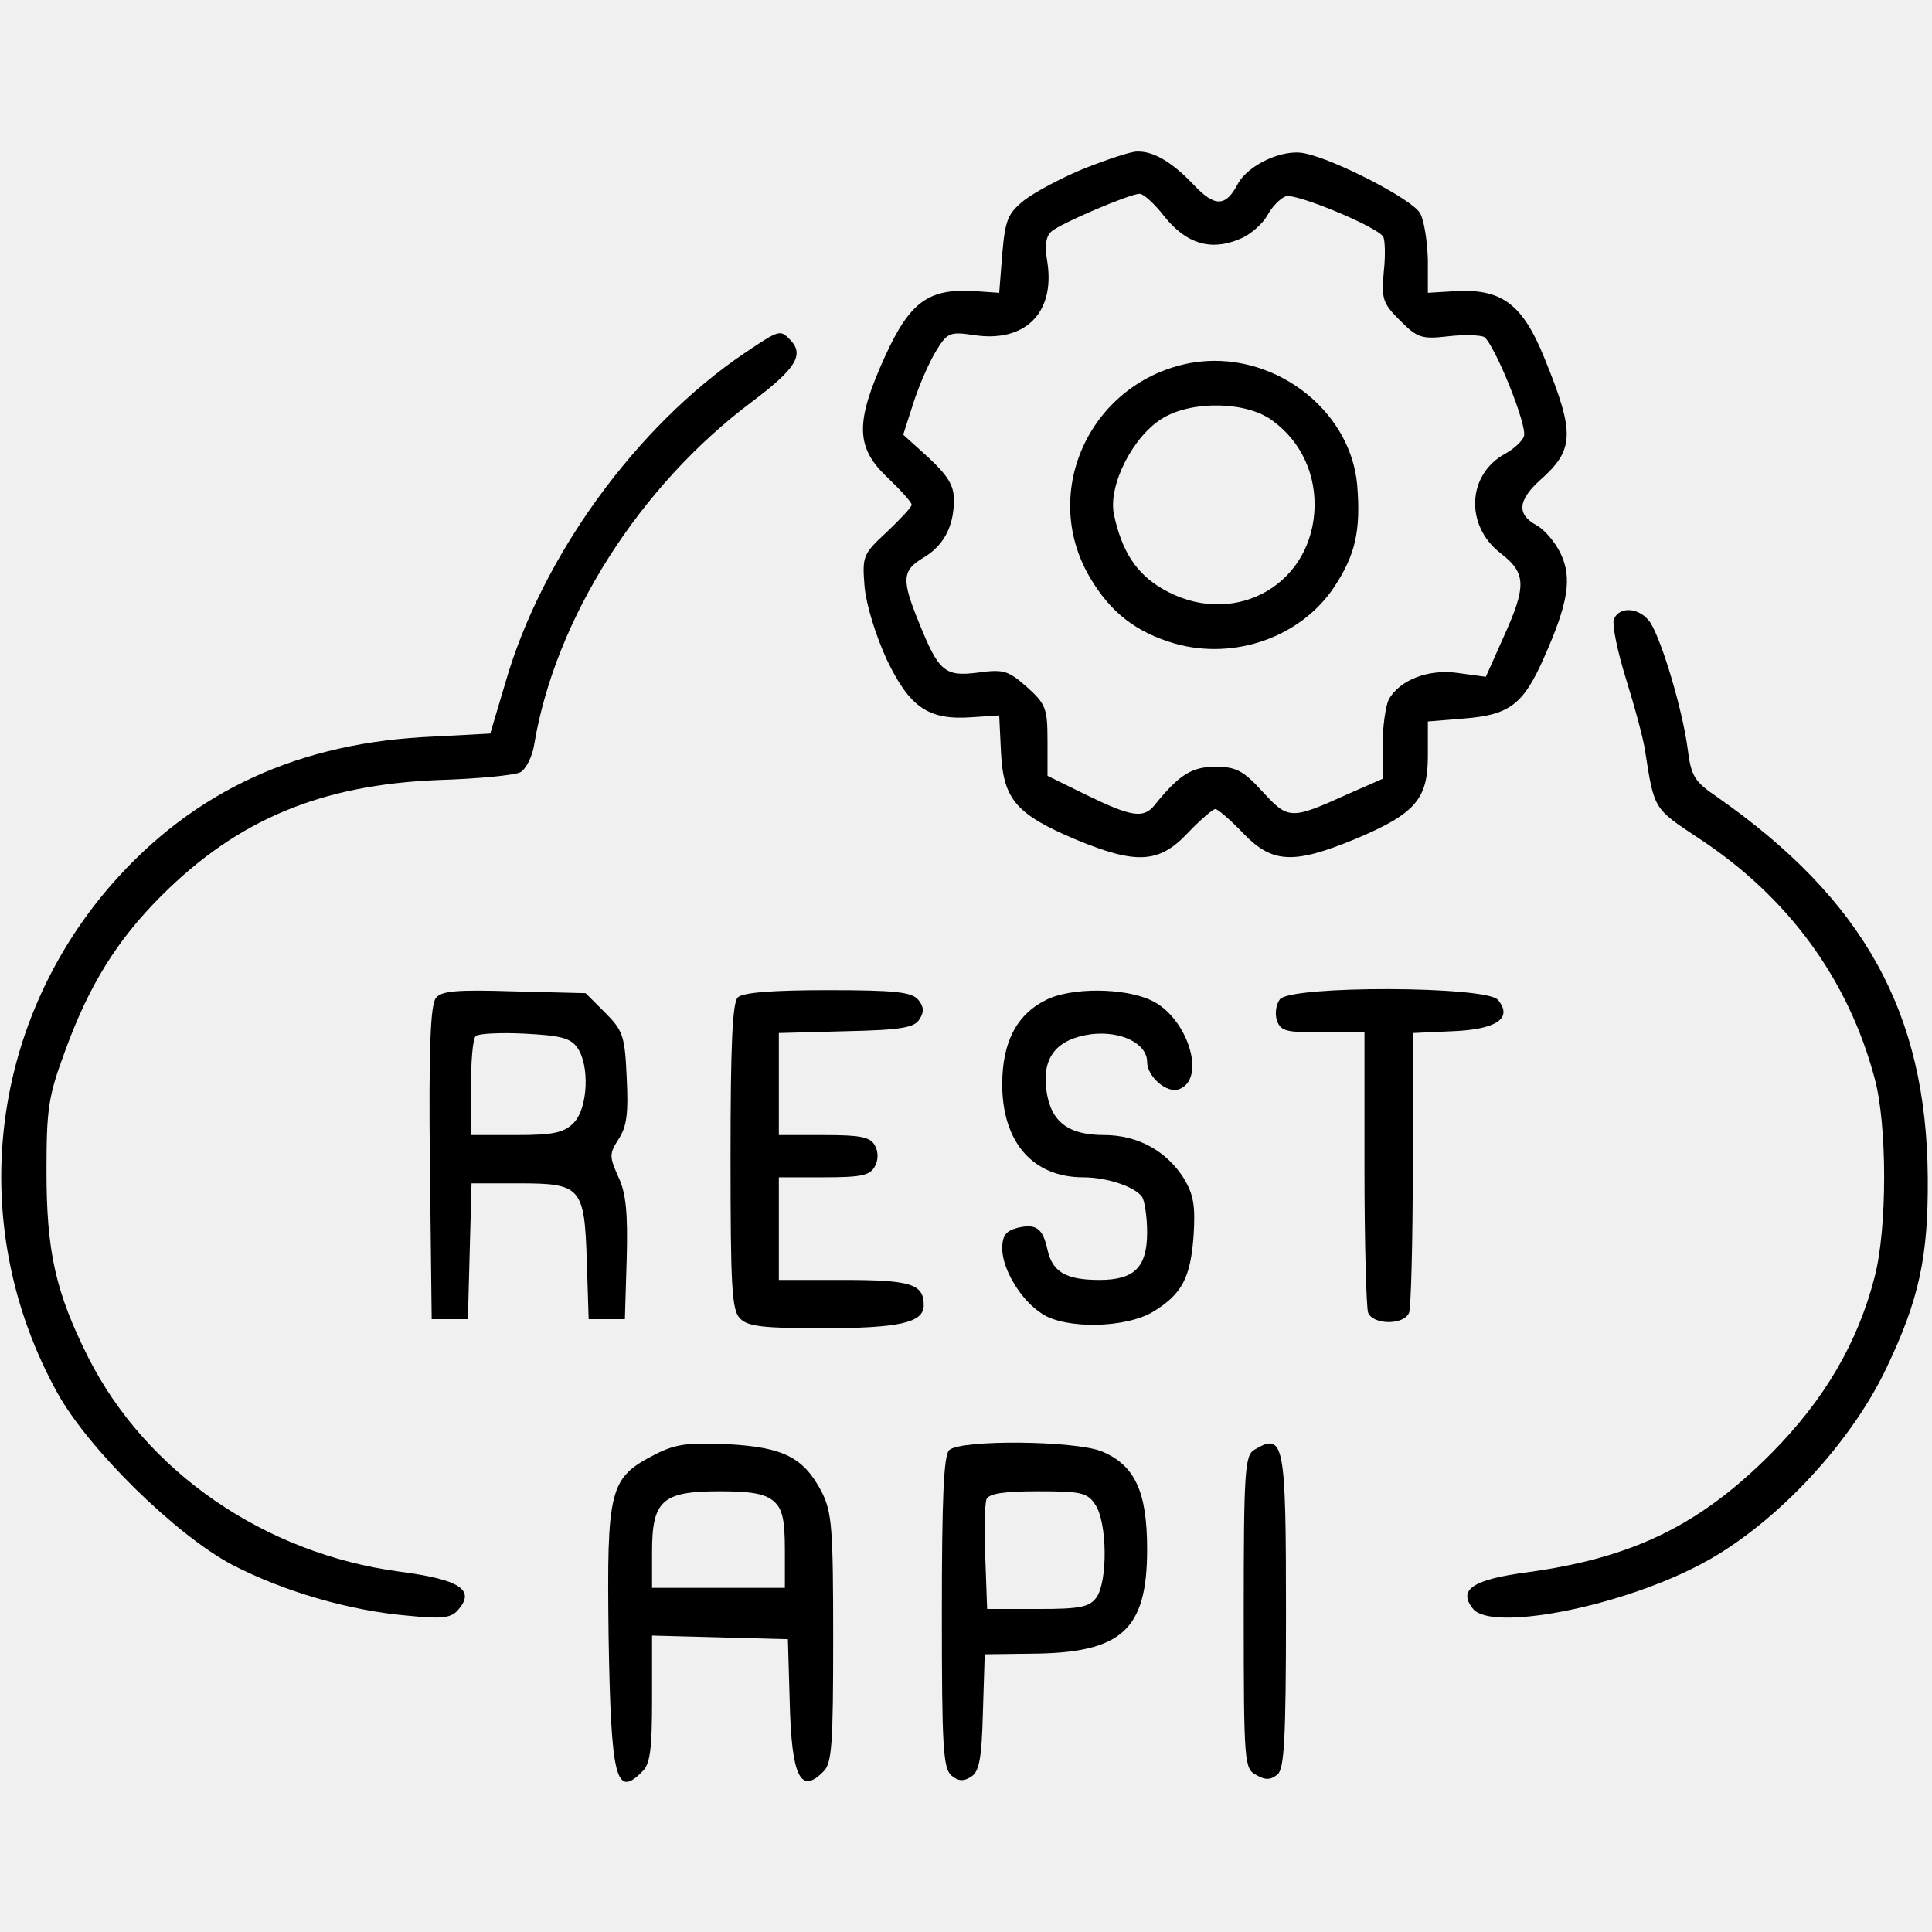
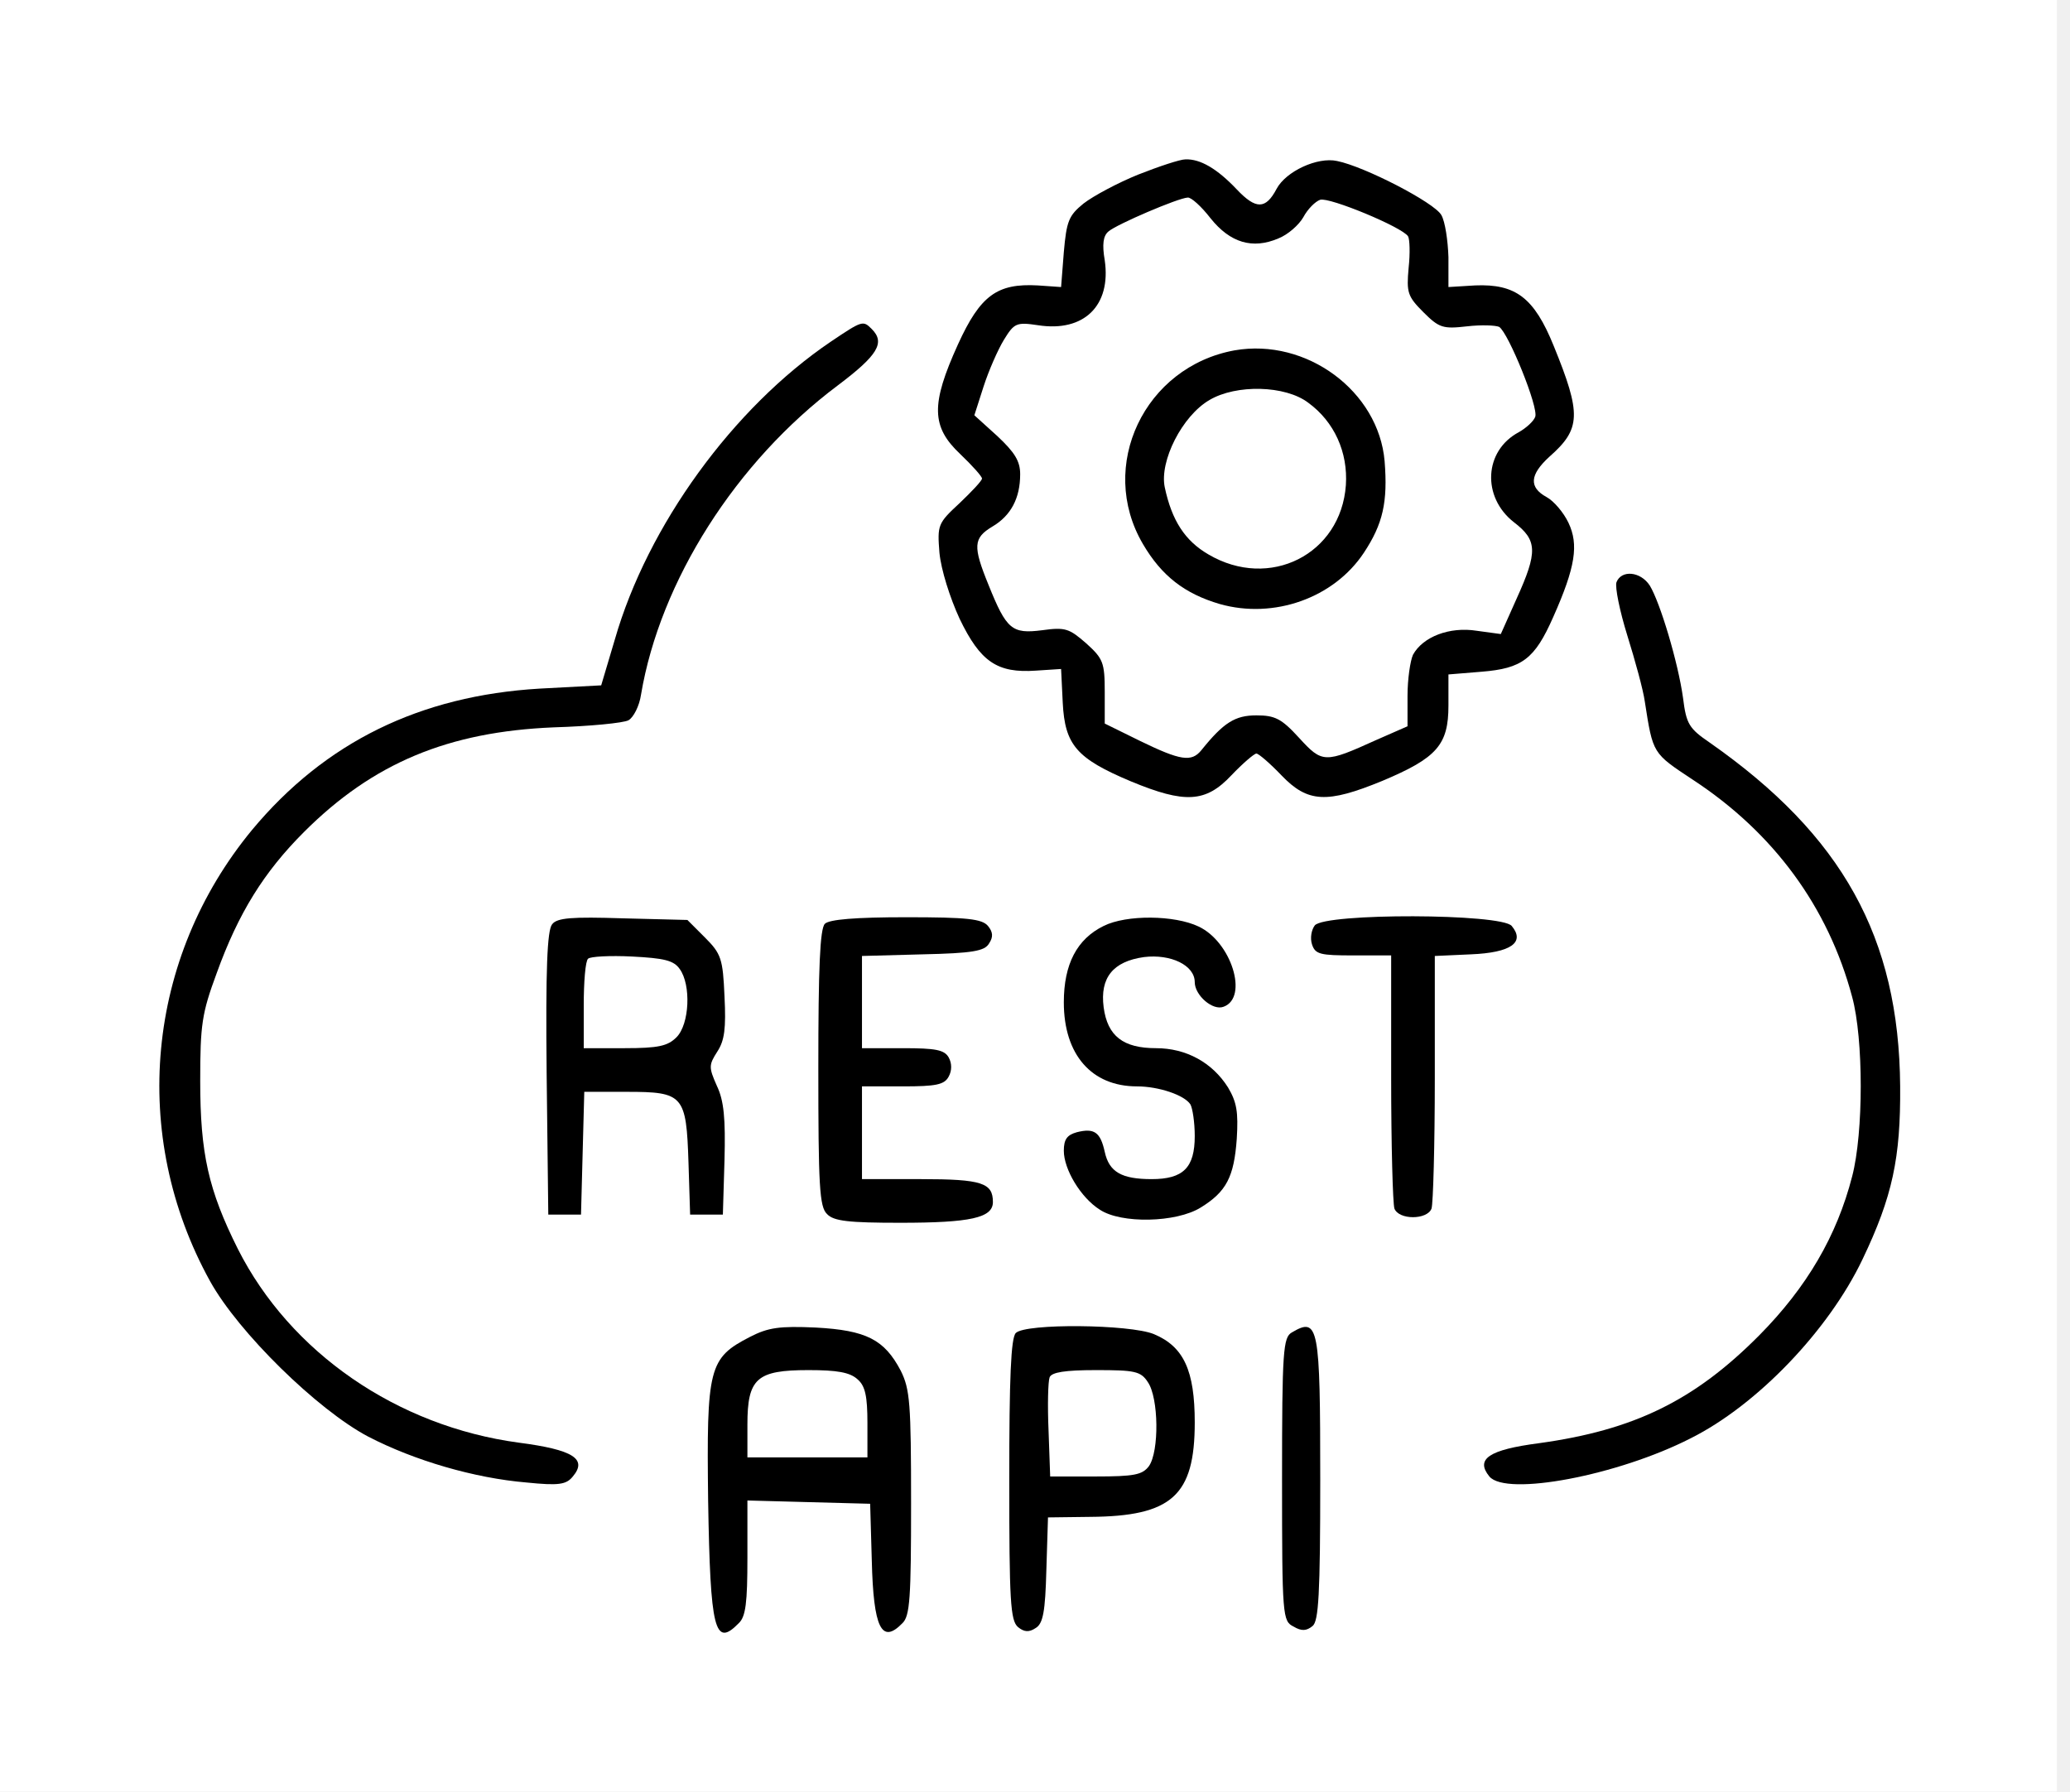
- <svg xmlns="http://www.w3.org/2000/svg" version="1.0" width="320pt" height="320pt" viewBox="0 0 320 320" preserveAspectRatio="xMidYMid meet">
-   <g transform="translate(0,320) scale(0.1,-0.1)" fill="#000000" stroke="none">
-     <path d="M1796 2921 c-37 -15 -82 -39 -100 -53 -27 -22 -31 -32 -36 -89 l-5 -64 -43 3 c-74 4 -105 -18 -146 -108 -50 -110 -49 -151 4 -201 22 -21 40 -41 40 -45 0 -4 -19 -24 -41 -45 -40 -37 -41 -40 -37 -91 3 -31 19 -82 37 -121 38 -79 69 -100 140 -95 l46 3 3 -62 c4 -77 25 -102 125 -144 99 -41 137 -39 184 11 21 22 42 40 46 40 4 0 25 -18 46 -40 48 -50 83 -52 185 -10 100 42 121 66 121 138 l0 57 61 5 c74 6 97 23 131 100 41 92 47 133 28 173 -9 19 -27 40 -40 47 -33 18 -31 41 5 74 58 51 59 78 8 203 -36 89 -70 114 -144 111 l-49 -3 0 55 c-1 30 -6 65 -13 77 -13 23 -141 89 -191 99 -36 8 -94 -19 -111 -51 -20 -38 -38 -38 -73 -1 -36 38 -67 56 -94 55 -10 0 -49 -13 -87 -28z m133 -80 c36 -45 77 -57 124 -37 18 7 38 25 46 39 8 15 22 29 31 32 17 5 150 -50 161 -67 3 -5 4 -31 1 -58 -4 -45 -2 -52 27 -81 29 -29 36 -31 80 -26 26 3 52 2 59 -1 17 -11 73 -149 66 -165 -3 -8 -16 -20 -30 -28 -64 -34 -68 -119 -9 -165 43 -33 44 -54 5 -140 l-29 -65 -44 6 c-50 8 -99 -11 -117 -44 -5 -11 -10 -45 -10 -75 l0 -56 -57 -25 c-95 -43 -99 -43 -142 4 -32 35 -44 41 -78 41 -39 0 -60 -13 -101 -64 -18 -22 -38 -19 -112 17 l-65 32 0 58 c0 54 -3 61 -34 89 -31 27 -38 30 -81 24 -55 -7 -65 1 -98 83 -29 71 -28 86 7 107 34 20 51 52 51 96 0 24 -10 40 -42 70 l-42 38 17 53 c9 28 26 67 37 85 19 31 23 33 63 27 84 -13 134 36 122 119 -5 29 -3 45 7 53 15 13 127 61 145 62 6 1 25 -16 42 -38z" />
-     <path d="M1973 2599 c-165 -30 -252 -212 -168 -355 34 -58 76 -91 141 -110 99 -28 209 11 264 94 35 53 44 93 38 168 -11 128 -143 226 -275 203z m135 -96 c48 -35 73 -91 69 -151 -9 -127 -140 -193 -252 -127 -43 25 -67 62 -80 123 -10 48 32 131 82 160 49 29 139 27 181 -5z" />
-     <path d="M1233 2615 c-179 -121 -336 -337 -396 -546 l-25 -84 -113 -6 c-219 -13 -393 -98 -527 -259 -194 -235 -225 -559 -77 -827 52 -94 197 -236 290 -285 85 -44 195 -76 290 -84 59 -6 73 -4 85 11 27 32 1 49 -99 62 -223 30 -419 165 -515 355 -54 108 -69 175 -69 308 0 103 3 124 30 197 40 111 87 186 160 259 127 127 265 184 458 192 66 2 128 8 137 13 9 5 20 26 23 47 35 208 174 427 361 567 73 55 87 78 62 103 -16 16 -17 16 -75 -23z" />
-     <path d="M2673 2174 c-3 -9 6 -53 20 -98 14 -45 29 -99 32 -121 15 -96 14 -94 88 -143 148 -97 248 -233 292 -398 21 -77 21 -249 0 -329 -28 -109 -83 -203 -170 -291 -119 -120 -230 -174 -404 -198 -92 -12 -117 -29 -91 -61 31 -37 236 2 369 70 122 61 253 198 315 328 55 115 70 186 69 317 -2 273 -106 460 -349 630 -38 26 -43 34 -49 82 -9 65 -42 175 -61 206 -17 26 -52 29 -61 6z" />
-     <path d="M722 1547 c-9 -11 -12 -83 -10 -273 l3 -259 30 0 30 0 3 113 3 112 78 0 c104 0 109 -6 113 -130 l3 -95 30 0 30 0 3 100 c2 76 -1 109 -14 136 -15 34 -15 38 1 63 13 20 16 42 13 101 -3 69 -6 78 -36 108 l-32 32 -118 3 c-94 3 -121 1 -130 -11z m234 -82 c21 -29 18 -101 -6 -125 -16 -16 -33 -20 -95 -20 l-75 0 0 78 c0 43 3 82 8 86 4 4 40 6 80 4 59 -3 77 -7 88 -23z" />
-     <path d="M1222 1548 c-9 -9 -12 -81 -12 -264 0 -216 2 -255 16 -268 12 -13 40 -16 134 -16 129 0 170 9 170 38 0 35 -20 42 -132 42 l-108 0 0 85 0 85 75 0 c61 0 76 3 84 18 6 11 6 24 0 35 -8 14 -24 17 -84 17 l-75 0 0 85 0 84 111 3 c92 2 114 6 122 20 8 12 7 21 -2 32 -11 13 -38 16 -150 16 -93 0 -141 -4 -149 -12z" />
-     <path d="M1733 1544 c-49 -24 -73 -70 -73 -140 0 -96 51 -154 134 -154 40 0 87 -16 98 -33 4 -7 8 -33 8 -58 0 -58 -21 -79 -79 -79 -55 0 -78 13 -86 50 -8 36 -19 44 -51 36 -18 -5 -24 -13 -24 -34 0 -34 31 -86 66 -108 39 -26 140 -24 185 4 47 29 61 56 66 126 3 49 0 67 -16 94 -29 46 -77 72 -132 72 -60 0 -89 22 -96 75 -7 54 17 84 74 92 49 6 93 -15 93 -46 0 -24 33 -53 53 -45 46 17 14 119 -46 147 -44 21 -132 22 -174 1z" />
-     <path d="M2120 1545 c-6 -8 -9 -23 -5 -35 6 -18 15 -20 76 -20 l69 0 0 -224 c0 -123 3 -231 6 -240 8 -21 60 -21 68 0 3 9 6 116 6 239 l0 224 66 3 c74 3 100 22 75 52 -19 23 -342 24 -361 1z" />
-     <path d="M1085 791 c-76 -39 -80 -56 -77 -301 4 -237 12 -269 56 -224 13 12 16 38 16 120 l0 105 113 -3 112 -3 3 -104 c3 -124 18 -154 56 -115 14 13 16 47 16 220 0 183 -2 209 -19 243 -30 57 -63 74 -156 79 -66 3 -87 0 -120 -17z m197 -78 c14 -12 18 -31 18 -80 l0 -63 -110 0 -110 0 0 60 c0 85 17 100 112 100 52 0 76 -4 90 -17z" />
-     <path d="M1572 798 c-9 -9 -12 -82 -12 -269 0 -222 2 -258 16 -270 11 -9 20 -10 32 -2 14 8 18 30 20 107 l3 96 77 1 c150 1 192 39 192 173 0 95 -20 139 -75 162 -44 18 -235 20 -253 2z m242 -90 c20 -29 21 -127 2 -154 -12 -16 -27 -19 -98 -19 l-83 0 -3 84 c-2 46 -1 90 2 98 4 9 28 13 85 13 71 0 82 -2 95 -22z" />
-     <path d="M2078 799 c-16 -9 -18 -33 -18 -269 0 -252 1 -260 21 -270 15 -9 24 -8 35 1 11 9 14 57 14 268 0 282 -3 299 -52 270z" />
-   </g>
+ <svg xmlns="http://www.w3.org/2000/svg" width="104" height="90" viewBox="0 0 104 90" fill="none">
+   <rect width="103.342" height="90" fill="white" />
+   <path d="M57.176 8.774C56.162 9.185 54.928 9.843 54.435 10.227C53.695 10.83 53.585 11.104 53.448 12.666L53.311 14.42L52.133 14.338C50.104 14.228 49.255 14.831 48.131 17.298C46.76 20.313 46.788 21.437 48.24 22.807C48.843 23.383 49.337 23.931 49.337 24.041C49.337 24.151 48.816 24.699 48.213 25.274C47.117 26.288 47.089 26.371 47.199 27.768C47.281 28.618 47.72 30.016 48.213 31.085C49.255 33.25 50.104 33.826 52.05 33.689L53.311 33.607L53.394 35.306C53.503 37.417 54.079 38.102 56.82 39.253C59.533 40.377 60.575 40.322 61.863 38.952C62.438 38.349 63.014 37.855 63.124 37.855C63.233 37.855 63.809 38.349 64.385 38.952C65.7 40.322 66.659 40.377 69.455 39.226C72.196 38.074 72.772 37.417 72.772 35.443V33.881L74.444 33.744C76.472 33.579 77.103 33.113 78.034 31.003C79.158 28.481 79.323 27.357 78.802 26.261C78.555 25.74 78.062 25.165 77.706 24.973C76.801 24.479 76.856 23.849 77.843 22.945C79.432 21.547 79.46 20.807 78.062 17.38C77.075 14.941 76.143 14.256 74.115 14.338L72.772 14.42V12.913C72.744 12.09 72.607 11.131 72.415 10.802C72.059 10.172 68.551 8.363 67.18 8.089C66.194 7.869 64.604 8.609 64.138 9.487C63.59 10.528 63.096 10.528 62.137 9.514C61.15 8.472 60.301 7.979 59.56 8.006C59.286 8.006 58.218 8.363 57.176 8.774ZM60.821 10.967C61.808 12.2 62.932 12.529 64.22 11.981C64.713 11.789 65.262 11.296 65.481 10.912C65.7 10.501 66.084 10.117 66.331 10.035C66.797 9.898 70.442 11.405 70.743 11.871C70.826 12.008 70.853 12.721 70.771 13.461C70.661 14.694 70.716 14.886 71.511 15.681C72.306 16.476 72.498 16.531 73.704 16.394C74.416 16.311 75.129 16.339 75.321 16.421C75.787 16.723 77.322 20.505 77.13 20.944C77.048 21.163 76.691 21.492 76.308 21.711C74.553 22.643 74.444 24.973 76.061 26.234C77.24 27.138 77.267 27.714 76.198 30.071L75.403 31.852L74.197 31.688C72.827 31.469 71.484 31.989 70.99 32.894C70.853 33.196 70.716 34.127 70.716 34.95V36.485L69.154 37.17C66.55 38.349 66.44 38.349 65.262 37.06C64.385 36.101 64.056 35.937 63.124 35.937C62.055 35.937 61.479 36.293 60.355 37.691C59.862 38.294 59.314 38.211 57.286 37.225L55.504 36.348V34.758C55.504 33.278 55.422 33.086 54.572 32.318C53.722 31.578 53.531 31.496 52.352 31.661C50.844 31.852 50.57 31.633 49.666 29.386C48.871 27.44 48.898 27.029 49.858 26.453C50.79 25.905 51.255 25.028 51.255 23.822C51.255 23.164 50.981 22.725 50.104 21.903L48.953 20.861L49.419 19.409C49.666 18.641 50.132 17.572 50.433 17.079C50.954 16.229 51.064 16.174 52.16 16.339C54.462 16.695 55.833 15.352 55.504 13.077C55.367 12.282 55.422 11.844 55.696 11.624C56.107 11.268 59.177 9.953 59.67 9.925C59.835 9.898 60.355 10.364 60.821 10.967Z" fill="black" />
+   <path d="M62.027 17.6C57.505 18.422 55.12 23.41 57.423 27.33C58.355 28.92 59.506 29.824 61.287 30.345C64.001 31.112 67.016 30.044 68.523 27.768C69.483 26.316 69.729 25.22 69.565 23.164C69.263 19.655 65.645 16.969 62.027 17.6ZM65.728 20.231C67.043 21.19 67.728 22.725 67.619 24.37C67.372 27.851 63.782 29.66 60.712 27.851C59.533 27.166 58.875 26.151 58.519 24.479C58.245 23.164 59.396 20.889 60.767 20.094C62.11 19.299 64.576 19.354 65.728 20.231Z" fill="black" />
+   <path d="M41.745 17.161C36.838 20.478 32.535 26.398 30.89 32.127L30.205 34.429L27.108 34.593C21.105 34.95 16.336 37.279 12.663 41.692C7.346 48.134 6.496 57.014 10.553 64.36C11.978 66.936 15.952 70.828 18.502 72.171C20.831 73.377 23.846 74.255 26.45 74.474C28.067 74.638 28.451 74.584 28.78 74.172C29.52 73.295 28.807 72.829 26.066 72.473C19.954 71.651 14.582 67.951 11.951 62.743C10.47 59.782 10.059 57.946 10.059 54.301C10.059 51.477 10.142 50.902 10.882 48.901C11.978 45.859 13.266 43.803 15.267 41.802C18.748 38.321 22.531 36.759 27.821 36.539C29.63 36.485 31.329 36.32 31.576 36.183C31.822 36.046 32.124 35.471 32.206 34.895C33.165 29.194 36.975 23.191 42.101 19.354C44.102 17.846 44.485 17.216 43.8 16.531C43.362 16.092 43.334 16.092 41.745 17.161Z" fill="black" />
+   <path d="M81.214 29.249C81.132 29.495 81.378 30.701 81.762 31.935C82.146 33.168 82.557 34.648 82.639 35.251C83.05 37.883 83.023 37.828 85.051 39.171C89.108 41.829 91.849 45.557 93.055 50.08C93.63 52.19 93.63 56.904 93.055 59.097C92.287 62.085 90.78 64.661 88.395 67.073C85.133 70.362 82.091 71.843 77.322 72.5C74.8 72.829 74.115 73.295 74.828 74.172C75.677 75.186 81.296 74.118 84.942 72.254C88.285 70.582 91.876 66.827 93.575 63.264C95.083 60.111 95.494 58.165 95.467 54.575C95.412 47.092 92.561 41.967 85.901 37.307C84.859 36.594 84.722 36.375 84.558 35.059C84.311 33.278 83.407 30.263 82.886 29.413C82.42 28.7 81.46 28.618 81.214 29.249Z" fill="black" />
+   <path d="M27.738 46.434C27.492 46.736 27.41 48.709 27.464 53.917L27.547 61.016H28.369H29.191L29.273 57.919L29.355 54.849H31.494C34.344 54.849 34.481 55.013 34.591 58.412L34.673 61.016H35.495H36.318L36.4 58.275C36.455 56.192 36.372 55.287 36.016 54.547C35.605 53.615 35.605 53.506 36.043 52.821C36.4 52.272 36.482 51.669 36.4 50.052C36.318 48.161 36.235 47.914 35.413 47.092L34.536 46.215L31.302 46.133C28.725 46.05 27.985 46.105 27.738 46.434ZM34.152 48.682C34.728 49.477 34.645 51.45 33.988 52.108C33.549 52.547 33.083 52.656 31.384 52.656H29.328V50.518C29.328 49.34 29.41 48.271 29.547 48.161C29.657 48.051 30.644 47.996 31.74 48.051C33.357 48.134 33.851 48.243 34.152 48.682Z" fill="black" />
+   <path d="M41.443 46.407C41.196 46.654 41.114 48.627 41.114 53.643C41.114 59.563 41.169 60.632 41.553 60.989C41.882 61.345 42.649 61.427 45.225 61.427C48.761 61.427 49.885 61.18 49.885 60.386C49.885 59.426 49.337 59.234 46.267 59.234H43.307V56.904V54.575H45.362C47.035 54.575 47.446 54.492 47.665 54.081C47.829 53.78 47.829 53.424 47.665 53.122C47.446 52.738 47.007 52.656 45.362 52.656H43.307V50.326V48.024L46.349 47.942C48.871 47.887 49.474 47.777 49.693 47.394C49.912 47.065 49.885 46.818 49.638 46.516C49.337 46.16 48.597 46.078 45.527 46.078C42.978 46.078 41.662 46.188 41.443 46.407Z" fill="black" />
+   <path d="M55.449 46.516C54.106 47.174 53.448 48.435 53.448 50.354C53.448 52.985 54.846 54.575 57.121 54.575C58.218 54.575 59.506 55.013 59.807 55.479C59.917 55.671 60.026 56.384 60.026 57.069C60.026 58.659 59.451 59.234 57.861 59.234C56.354 59.234 55.723 58.878 55.504 57.864C55.285 56.877 54.983 56.658 54.106 56.877C53.613 57.014 53.448 57.233 53.448 57.809C53.448 58.741 54.298 60.166 55.257 60.769C56.326 61.482 59.095 61.427 60.328 60.66C61.616 59.865 62 59.125 62.137 57.206C62.219 55.863 62.137 55.37 61.699 54.63C60.904 53.369 59.588 52.656 58.081 52.656C56.436 52.656 55.641 52.053 55.449 50.6C55.257 49.12 55.915 48.298 57.477 48.079C58.821 47.914 60.026 48.49 60.026 49.34C60.026 49.997 60.931 50.792 61.479 50.573C62.74 50.107 61.863 47.311 60.218 46.544C59.012 45.968 56.6 45.941 55.449 46.516Z" fill="black" />
+   <path d="M66.056 46.489C65.892 46.708 65.81 47.119 65.919 47.448C66.084 47.942 66.331 47.996 68.003 47.996H69.894V54.136C69.894 57.508 69.976 60.468 70.058 60.714C70.278 61.29 71.703 61.29 71.922 60.714C72.004 60.468 72.087 57.535 72.087 54.164V48.024L73.896 47.942C75.924 47.859 76.636 47.339 75.951 46.516C75.43 45.886 66.577 45.859 66.056 46.489Z" fill="black" />
+   <path d="M37.688 67.156C35.605 68.225 35.495 68.691 35.578 75.406C35.687 81.902 35.906 82.779 37.112 81.546C37.469 81.217 37.551 80.504 37.551 78.256V75.378L40.648 75.461L43.718 75.543L43.8 78.393C43.883 81.792 44.294 82.615 45.335 81.546C45.719 81.189 45.774 80.257 45.774 75.516C45.774 70.5 45.719 69.787 45.253 68.855C44.431 67.293 43.526 66.827 40.977 66.69C39.168 66.608 38.593 66.69 37.688 67.156ZM43.088 69.294C43.471 69.623 43.581 70.143 43.581 71.486V73.213H40.566H37.551V71.569C37.551 69.239 38.017 68.828 40.621 68.828C42.046 68.828 42.704 68.937 43.088 69.294Z" fill="black" />
+   <path d="M51.036 66.964C50.79 67.21 50.707 69.211 50.707 74.337C50.707 80.422 50.762 81.408 51.146 81.737C51.447 81.984 51.694 82.011 52.023 81.792C52.407 81.573 52.516 80.97 52.571 78.859L52.653 76.228L54.764 76.201C58.875 76.173 60.026 75.132 60.026 71.459C60.026 68.855 59.478 67.649 57.971 67.019C56.765 66.525 51.53 66.47 51.036 66.964ZM57.669 69.431C58.218 70.225 58.245 72.912 57.724 73.652C57.395 74.09 56.984 74.172 55.038 74.172H52.763L52.681 71.87C52.626 70.609 52.653 69.403 52.736 69.184C52.845 68.937 53.503 68.828 55.065 68.828C57.011 68.828 57.313 68.882 57.669 69.431Z" fill="black" />
+   <path d="M64.905 66.936C64.467 67.183 64.412 67.841 64.412 74.309C64.412 81.217 64.439 81.436 64.988 81.71C65.399 81.957 65.645 81.929 65.947 81.683C66.248 81.436 66.331 80.12 66.331 74.337C66.331 66.608 66.248 66.141 64.905 66.936Z" fill="black" />
</svg>
